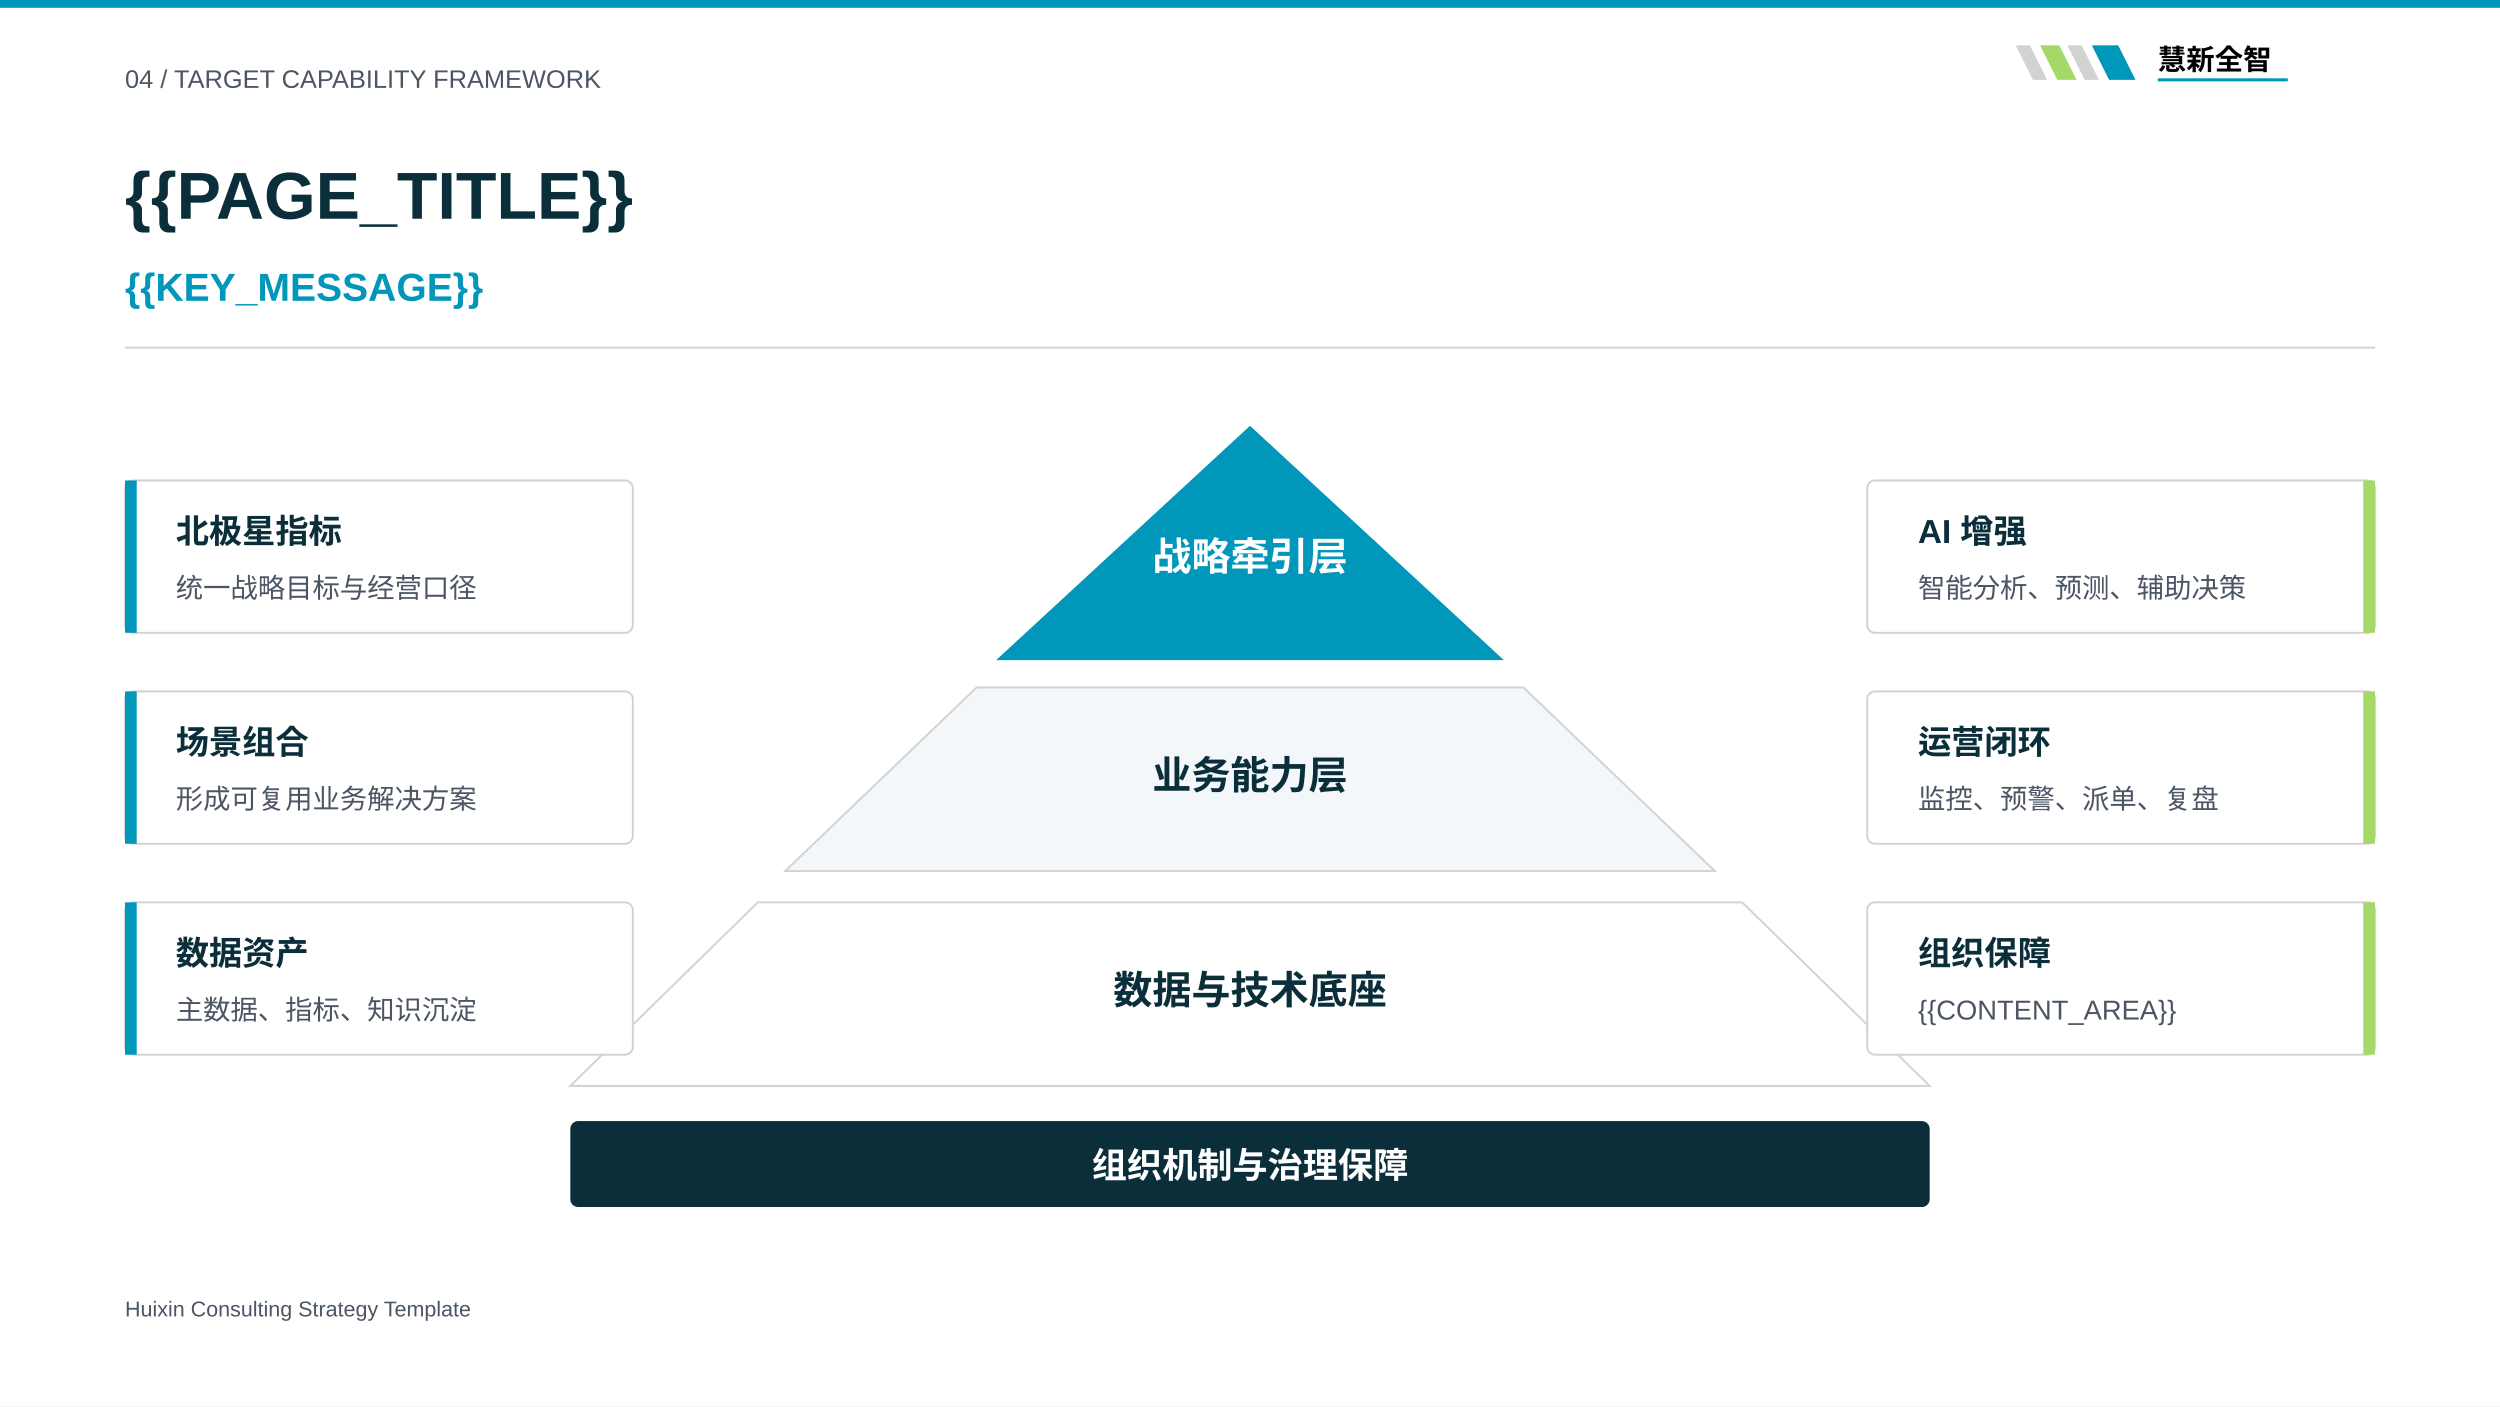
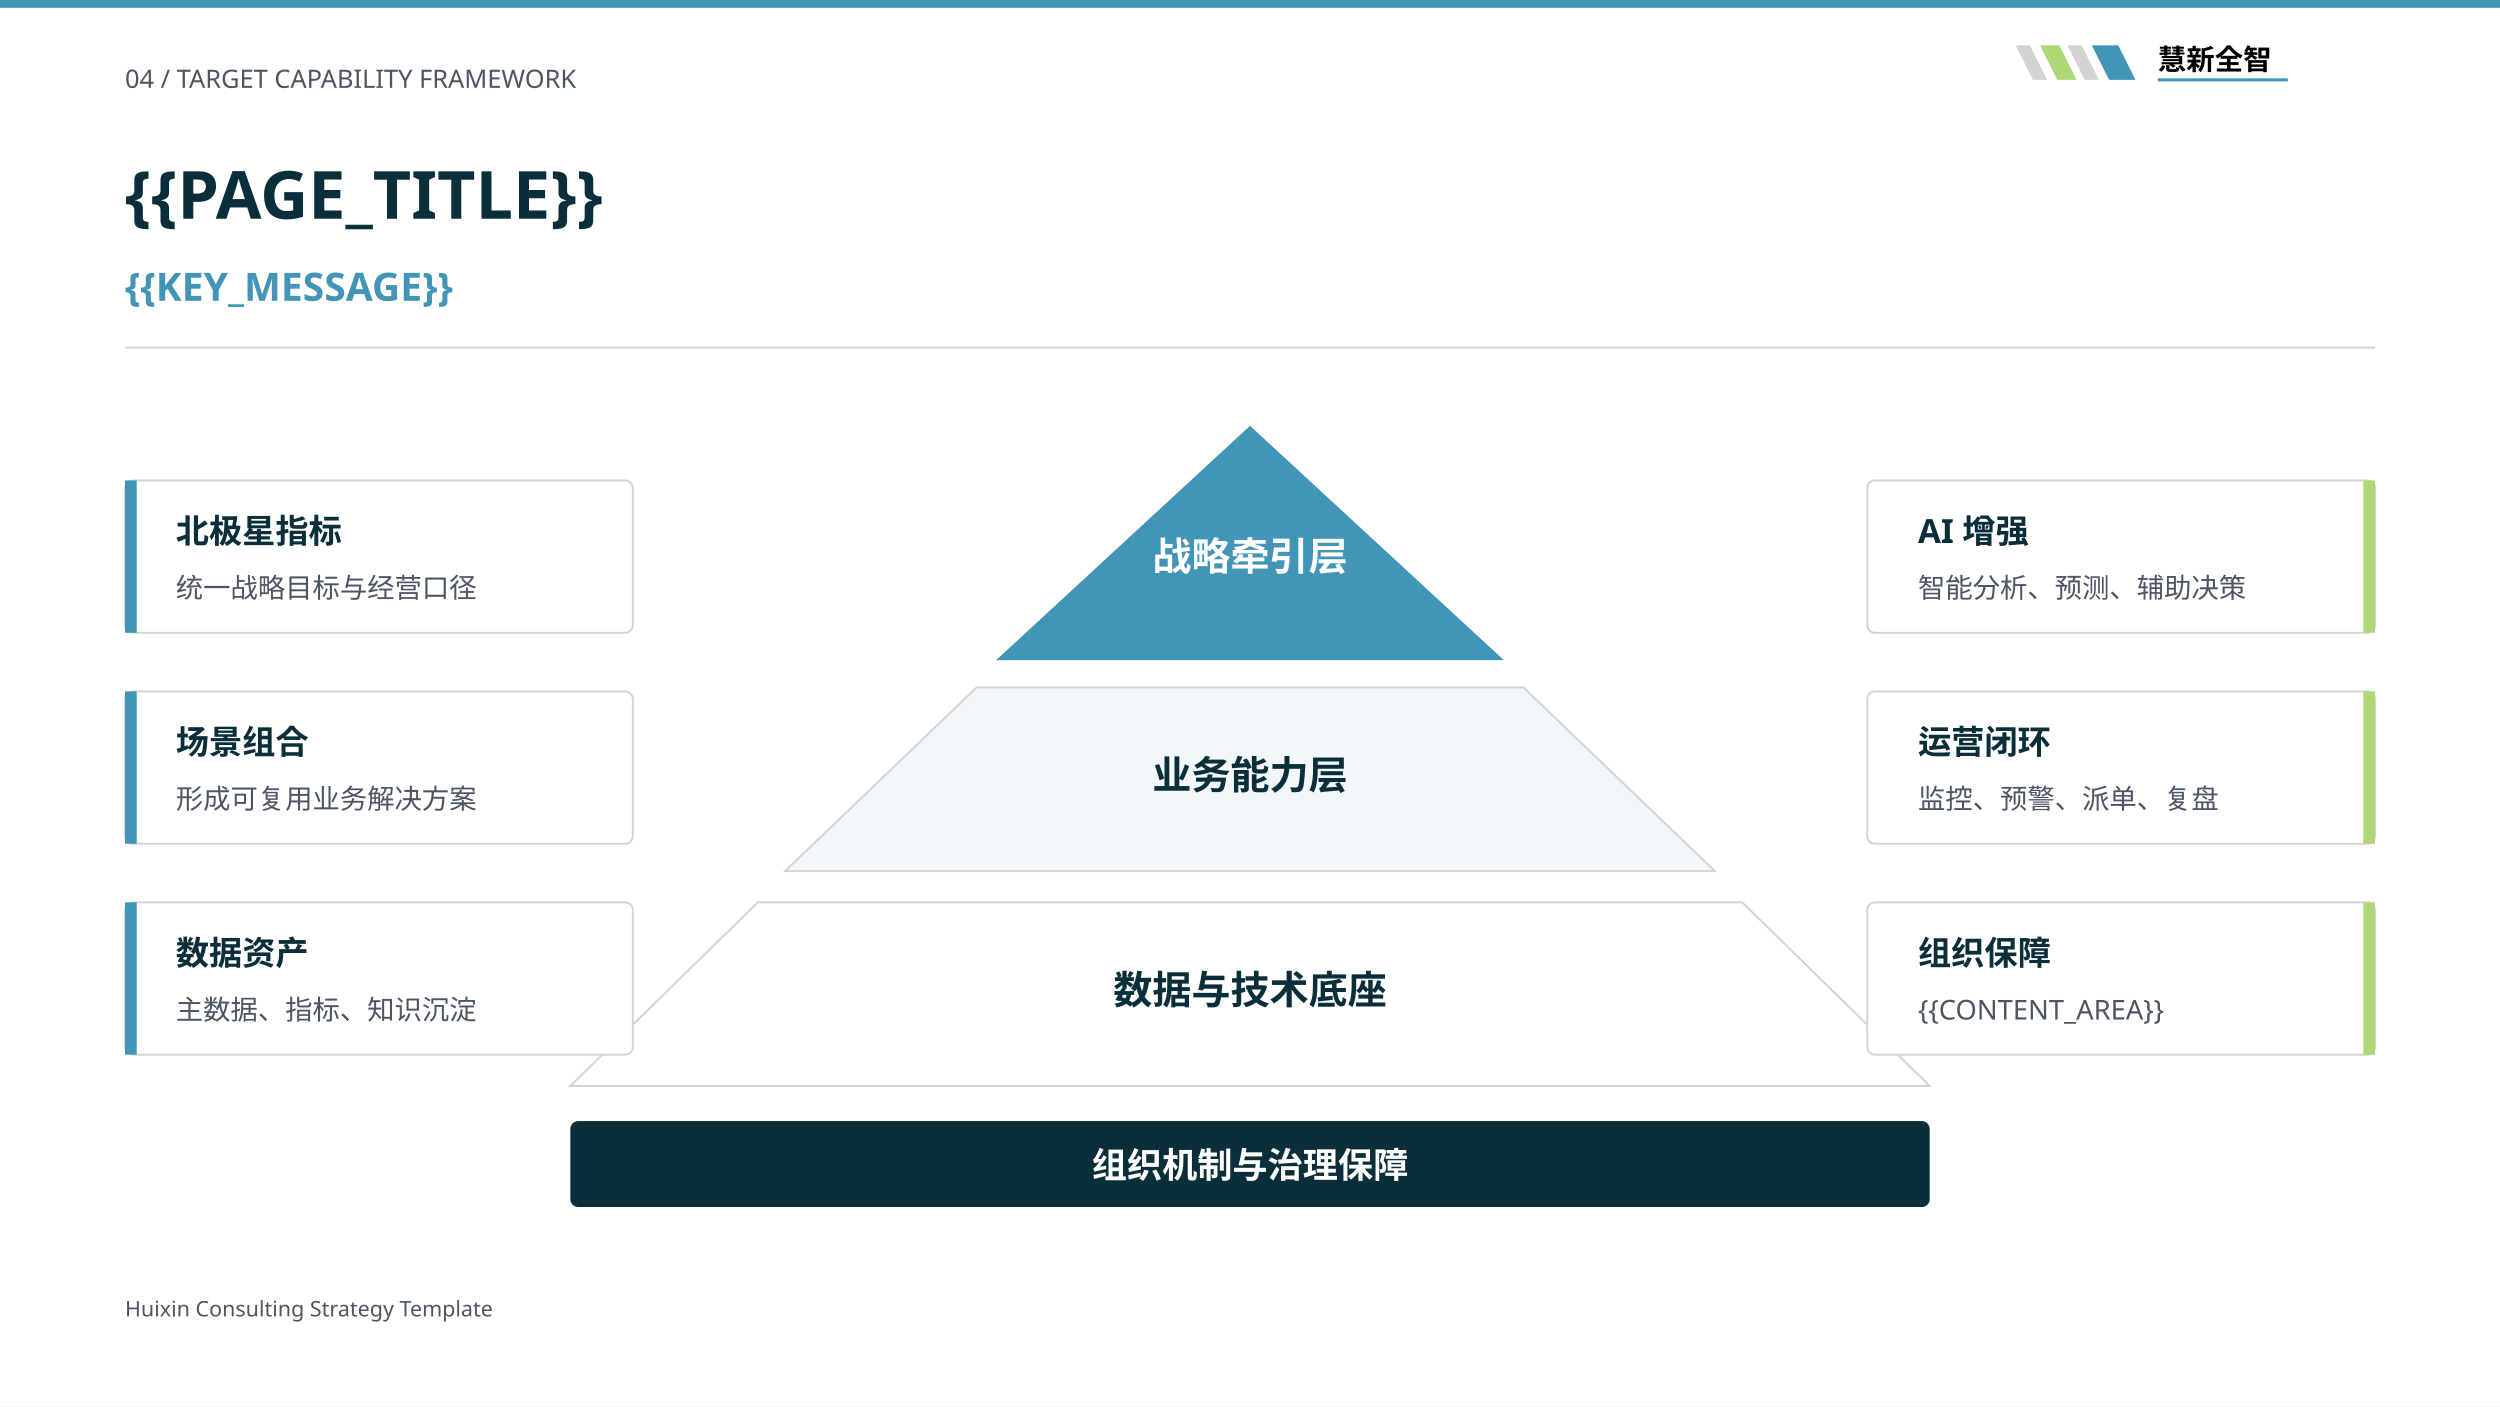
<svg xmlns="http://www.w3.org/2000/svg" width="1280" height="720" viewBox="0 0 1280 720">
  <rect x="0" y="0" width="1280" height="720" fill="#FFFFFF" />
-   <rect x="0" y="0" width="1280" height="4" fill="#0097BA" />
-   <text x="64" y="45" font-family="Microsoft YaHei, PingFang SC, Arial, sans-serif" font-size="13" fill="#4B5563">04 / TARGET CAPABILITY FRAMEWORK</text>
+   <rect x="0" y="0" width="1280" height="4" fill="#4295B6" />
+   <text x="64" y="45" font-family="Microsoft YaHei" font-size="13" fill="#4B5563">04 / TARGET CAPABILITY FRAMEWORK</text>
  <g id="huixin-logo" transform="translate(1032 18) scale(0.52)">
-     <polygon points="0,10 14,10 31,44 17,44" fill="#D1D3D3" />
-     <polygon points="24,10 43,10 60,44 41,44" fill="#A4D968" />
-     <polygon points="51,10 65,10 82,44 68,44" fill="#D1D3D3" />
-     <polygon points="75,10 101,10 118,44 92,44" fill="#0097BA" />
-     <text x="140" y="34" fill="#000000" font-family="Microsoft YaHei, PingFang SC, Arial, sans-serif" font-size="28" font-weight="700">慧新全智</text>
-     <line x1="140" y1="44" x2="268" y2="44" stroke="#0097BA" stroke-width="3" />
+     <polygon points="0,10 14,10 31,44 17,44" fill="#D2D3D4" />
+     <polygon points="24,10 43,10 60,44 41,44" fill="#B0D776" />
+     <polygon points="51,10 65,10 82,44 68,44" fill="#D2D3D4" />
+     <polygon points="75,10 101,10 118,44 92,44" fill="#4295B6" />
+     <text x="140" y="34" fill="#000000" font-family="Microsoft YaHei" font-size="28" font-weight="700">慧新全智</text>
+     <line x1="140" y1="44" x2="268" y2="44" stroke="#4295B6" stroke-width="3" />
  </g>
-   <text x="64" y="112" font-family="Microsoft YaHei, PingFang SC, Arial, sans-serif" font-size="34" font-weight="bold" fill="#0B2F3A">{{PAGE_TITLE}}</text>
-   <text x="64" y="154" font-family="Microsoft YaHei, PingFang SC, Arial, sans-serif" font-size="20" font-weight="bold" fill="#0097BA">{{KEY_MESSAGE}}</text>
-   <line x1="64" y1="178" x2="1216" y2="178" stroke="#D1D3D3" stroke-width="1" />
+   <text x="64" y="112" font-family="Microsoft YaHei" font-size="34" font-weight="bold" fill="#0B2F3A">{{PAGE_TITLE}}</text>
+   <text x="64" y="154" font-family="Microsoft YaHei" font-size="20" font-weight="bold" fill="#4295B6">{{KEY_MESSAGE}}</text>
+   <line x1="64" y1="178" x2="1216" y2="178" stroke="#D2D3D4" stroke-width="1" />
  <g id="pyramid">
-     <polygon points="640,218 510,338 770,338" fill="#0097BA" />
-     <text x="640" y="292" text-anchor="middle" font-family="Microsoft YaHei, PingFang SC, Arial, sans-serif" font-size="20" font-weight="bold" fill="#FFFFFF">战略牵引层</text>
-     <polygon points="500,352 402,446 878,446 780,352" fill="#F3F7FA" stroke="#D1D3D3" stroke-width="1" />
-     <text x="640" y="404" text-anchor="middle" font-family="Microsoft YaHei, PingFang SC, Arial, sans-serif" font-size="20" font-weight="bold" fill="#0B2F3A">业务能力层</text>
-     <polygon points="388,462 292,556 988,556 892,462" fill="#FFFFFF" stroke="#D1D3D3" stroke-width="1" />
-     <text x="640" y="514" text-anchor="middle" font-family="Microsoft YaHei, PingFang SC, Arial, sans-serif" font-size="20" font-weight="bold" fill="#0B2F3A">数据与技术底座</text>
+     <polygon points="640,218 510,338 770,338" fill="#4295B6" />
+     <text x="640" y="292" text-anchor="middle" font-family="Microsoft YaHei" font-size="20" font-weight="bold" fill="#FFFFFF">战略牵引层</text>
+     <polygon points="500,352 402,446 878,446 780,352" fill="#F3F7FA" stroke="#D2D3D4" stroke-width="1" />
+     <text x="640" y="404" text-anchor="middle" font-family="Microsoft YaHei" font-size="20" font-weight="bold" fill="#0B2F3A">业务能力层</text>
+     <polygon points="388,462 292,556 988,556 892,462" fill="#FFFFFF" stroke="#D2D3D4" stroke-width="1" />
+     <text x="640" y="514" text-anchor="middle" font-family="Microsoft YaHei" font-size="20" font-weight="bold" fill="#0B2F3A">数据与技术底座</text>
    <rect x="292" y="574" width="696" height="44" rx="4" fill="#0B2F3A" />
-     <text x="640" y="603" text-anchor="middle" font-family="Microsoft YaHei, PingFang SC, Arial, sans-serif" font-size="18" font-weight="bold" fill="#FFFFFF">组织机制与治理保障</text>
+     <text x="640" y="603" text-anchor="middle" font-family="Microsoft YaHei" font-size="18" font-weight="bold" fill="#FFFFFF">组织机制与治理保障</text>
  </g>
  <g id="left-notes">
-     <rect x="64" y="246" width="260" height="78" rx="4" fill="#FFFFFF" stroke="#D1D3D3" stroke-width="1" />
-     <rect x="64" y="246" width="6" height="78" fill="#0097BA" />
-     <text x="90" y="278" font-family="Microsoft YaHei, PingFang SC, Arial, sans-serif" font-size="17" font-weight="bold" fill="#0B2F3A">北极星指标</text>
-     <text x="90" y="306" font-family="Microsoft YaHei, PingFang SC, Arial, sans-serif" font-size="14" fill="#4B5563">统一战略目标与经营口径</text>
-     <rect x="64" y="354" width="260" height="78" rx="4" fill="#FFFFFF" stroke="#D1D3D3" stroke-width="1" />
-     <rect x="64" y="354" width="6" height="78" fill="#0097BA" />
-     <text x="90" y="386" font-family="Microsoft YaHei, PingFang SC, Arial, sans-serif" font-size="17" font-weight="bold" fill="#0B2F3A">场景组合</text>
-     <text x="90" y="414" font-family="Microsoft YaHei, PingFang SC, Arial, sans-serif" font-size="14" fill="#4B5563">形成可复用业务解决方案</text>
-     <rect x="64" y="462" width="260" height="78" rx="4" fill="#FFFFFF" stroke="#D1D3D3" stroke-width="1" />
-     <rect x="64" y="462" width="6" height="78" fill="#0097BA" />
-     <text x="90" y="494" font-family="Microsoft YaHei, PingFang SC, Arial, sans-serif" font-size="17" font-weight="bold" fill="#0B2F3A">数据资产</text>
-     <text x="90" y="522" font-family="Microsoft YaHei, PingFang SC, Arial, sans-serif" font-size="14" fill="#4B5563">主数据、指标、知识沉淀</text>
+     <rect x="64" y="246" width="260" height="78" rx="4" fill="#FFFFFF" stroke="#D2D3D4" stroke-width="1" />
+     <rect x="64" y="246" width="6" height="78" fill="#4295B6" />
+     <text x="90" y="278" font-family="Microsoft YaHei" font-size="17" font-weight="bold" fill="#0B2F3A">北极星指标</text>
+     <text x="90" y="306" font-family="Microsoft YaHei" font-size="14" fill="#4B5563">统一战略目标与经营口径</text>
+     <rect x="64" y="354" width="260" height="78" rx="4" fill="#FFFFFF" stroke="#D2D3D4" stroke-width="1" />
+     <rect x="64" y="354" width="6" height="78" fill="#4295B6" />
+     <text x="90" y="386" font-family="Microsoft YaHei" font-size="17" font-weight="bold" fill="#0B2F3A">场景组合</text>
+     <text x="90" y="414" font-family="Microsoft YaHei" font-size="14" fill="#4B5563">形成可复用业务解决方案</text>
+     <rect x="64" y="462" width="260" height="78" rx="4" fill="#FFFFFF" stroke="#D2D3D4" stroke-width="1" />
+     <rect x="64" y="462" width="6" height="78" fill="#4295B6" />
+     <text x="90" y="494" font-family="Microsoft YaHei" font-size="17" font-weight="bold" fill="#0B2F3A">数据资产</text>
+     <text x="90" y="522" font-family="Microsoft YaHei" font-size="14" fill="#4B5563">主数据、指标、知识沉淀</text>
  </g>
  <g id="right-notes">
-     <rect x="956" y="246" width="260" height="78" rx="4" fill="#FFFFFF" stroke="#D1D3D3" stroke-width="1" />
-     <rect x="1210" y="246" width="6" height="78" fill="#A4D968" />
-     <text x="982" y="278" font-family="Microsoft YaHei, PingFang SC, Arial, sans-serif" font-size="17" font-weight="bold" fill="#0B2F3A">AI 增强</text>
-     <text x="982" y="306" font-family="Microsoft YaHei, PingFang SC, Arial, sans-serif" font-size="14" fill="#4B5563">智能分析、预测、辅助决策</text>
-     <rect x="956" y="354" width="260" height="78" rx="4" fill="#FFFFFF" stroke="#D1D3D3" stroke-width="1" />
-     <rect x="1210" y="354" width="6" height="78" fill="#A4D968" />
-     <text x="982" y="386" font-family="Microsoft YaHei, PingFang SC, Arial, sans-serif" font-size="17" font-weight="bold" fill="#0B2F3A">运营闭环</text>
-     <text x="982" y="414" font-family="Microsoft YaHei, PingFang SC, Arial, sans-serif" font-size="14" fill="#4B5563">监控、预警、派单、复盘</text>
-     <rect x="956" y="462" width="260" height="78" rx="4" fill="#FFFFFF" stroke="#D1D3D3" stroke-width="1" />
-     <rect x="1210" y="462" width="6" height="78" fill="#A4D968" />
-     <text x="982" y="494" font-family="Microsoft YaHei, PingFang SC, Arial, sans-serif" font-size="17" font-weight="bold" fill="#0B2F3A">组织保障</text>
-     <text x="982" y="522" font-family="Microsoft YaHei, PingFang SC, Arial, sans-serif" font-size="14" fill="#4B5563">{{CONTENT_AREA}}</text>
+     <rect x="956" y="246" width="260" height="78" rx="4" fill="#FFFFFF" stroke="#D2D3D4" stroke-width="1" />
+     <rect x="1210" y="246" width="6" height="78" fill="#B0D776" />
+     <text x="982" y="278" font-family="Microsoft YaHei" font-size="17" font-weight="bold" fill="#0B2F3A">AI 增强</text>
+     <text x="982" y="306" font-family="Microsoft YaHei" font-size="14" fill="#4B5563">智能分析、预测、辅助决策</text>
+     <rect x="956" y="354" width="260" height="78" rx="4" fill="#FFFFFF" stroke="#D2D3D4" stroke-width="1" />
+     <rect x="1210" y="354" width="6" height="78" fill="#B0D776" />
+     <text x="982" y="386" font-family="Microsoft YaHei" font-size="17" font-weight="bold" fill="#0B2F3A">运营闭环</text>
+     <text x="982" y="414" font-family="Microsoft YaHei" font-size="14" fill="#4B5563">监控、预警、派单、复盘</text>
+     <rect x="956" y="462" width="260" height="78" rx="4" fill="#FFFFFF" stroke="#D2D3D4" stroke-width="1" />
+     <rect x="1210" y="462" width="6" height="78" fill="#B0D776" />
+     <text x="982" y="494" font-family="Microsoft YaHei" font-size="17" font-weight="bold" fill="#0B2F3A">组织保障</text>
+     <text x="982" y="522" font-family="Microsoft YaHei" font-size="14" fill="#4B5563">{{CONTENT_AREA}}</text>
  </g>
-   <text x="64" y="674" font-family="Microsoft YaHei, PingFang SC, Arial, sans-serif" font-size="11" fill="#4B5563">Huixin Consulting Strategy Template</text>
+   <text x="64" y="674" font-family="Microsoft YaHei" font-size="11" fill="#4B5563">Huixin Consulting Strategy Template</text>
</svg>
